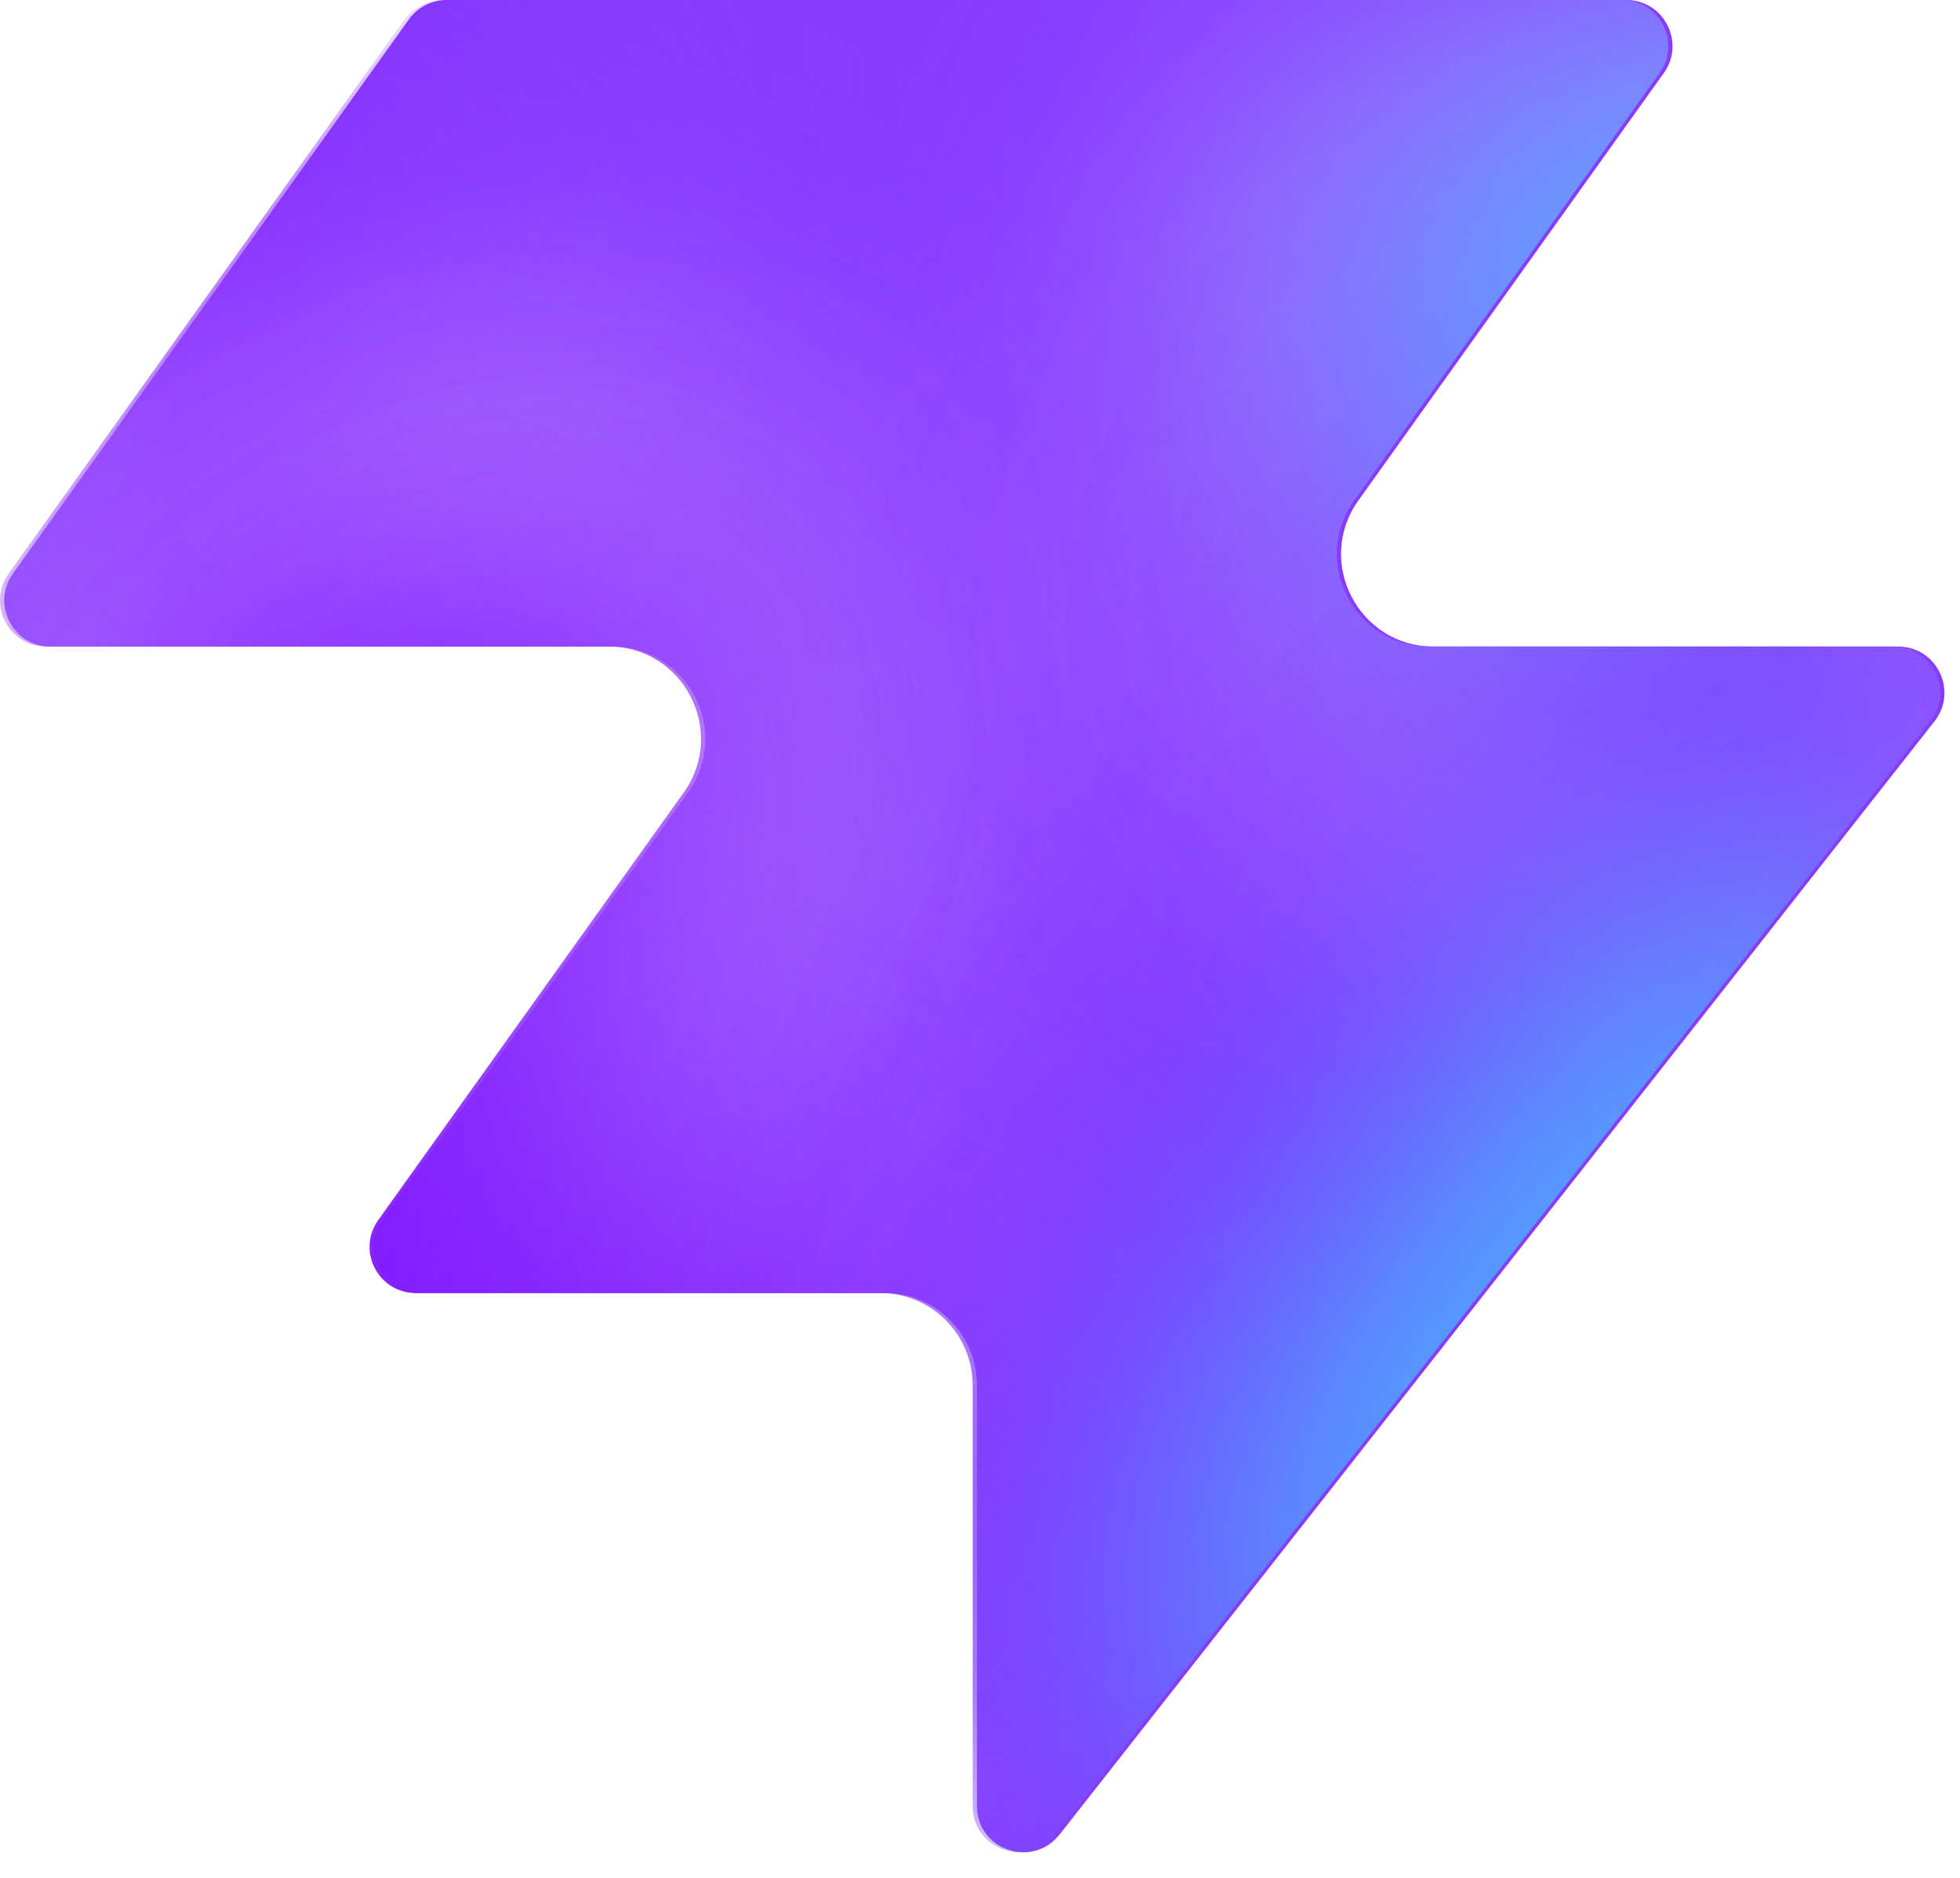
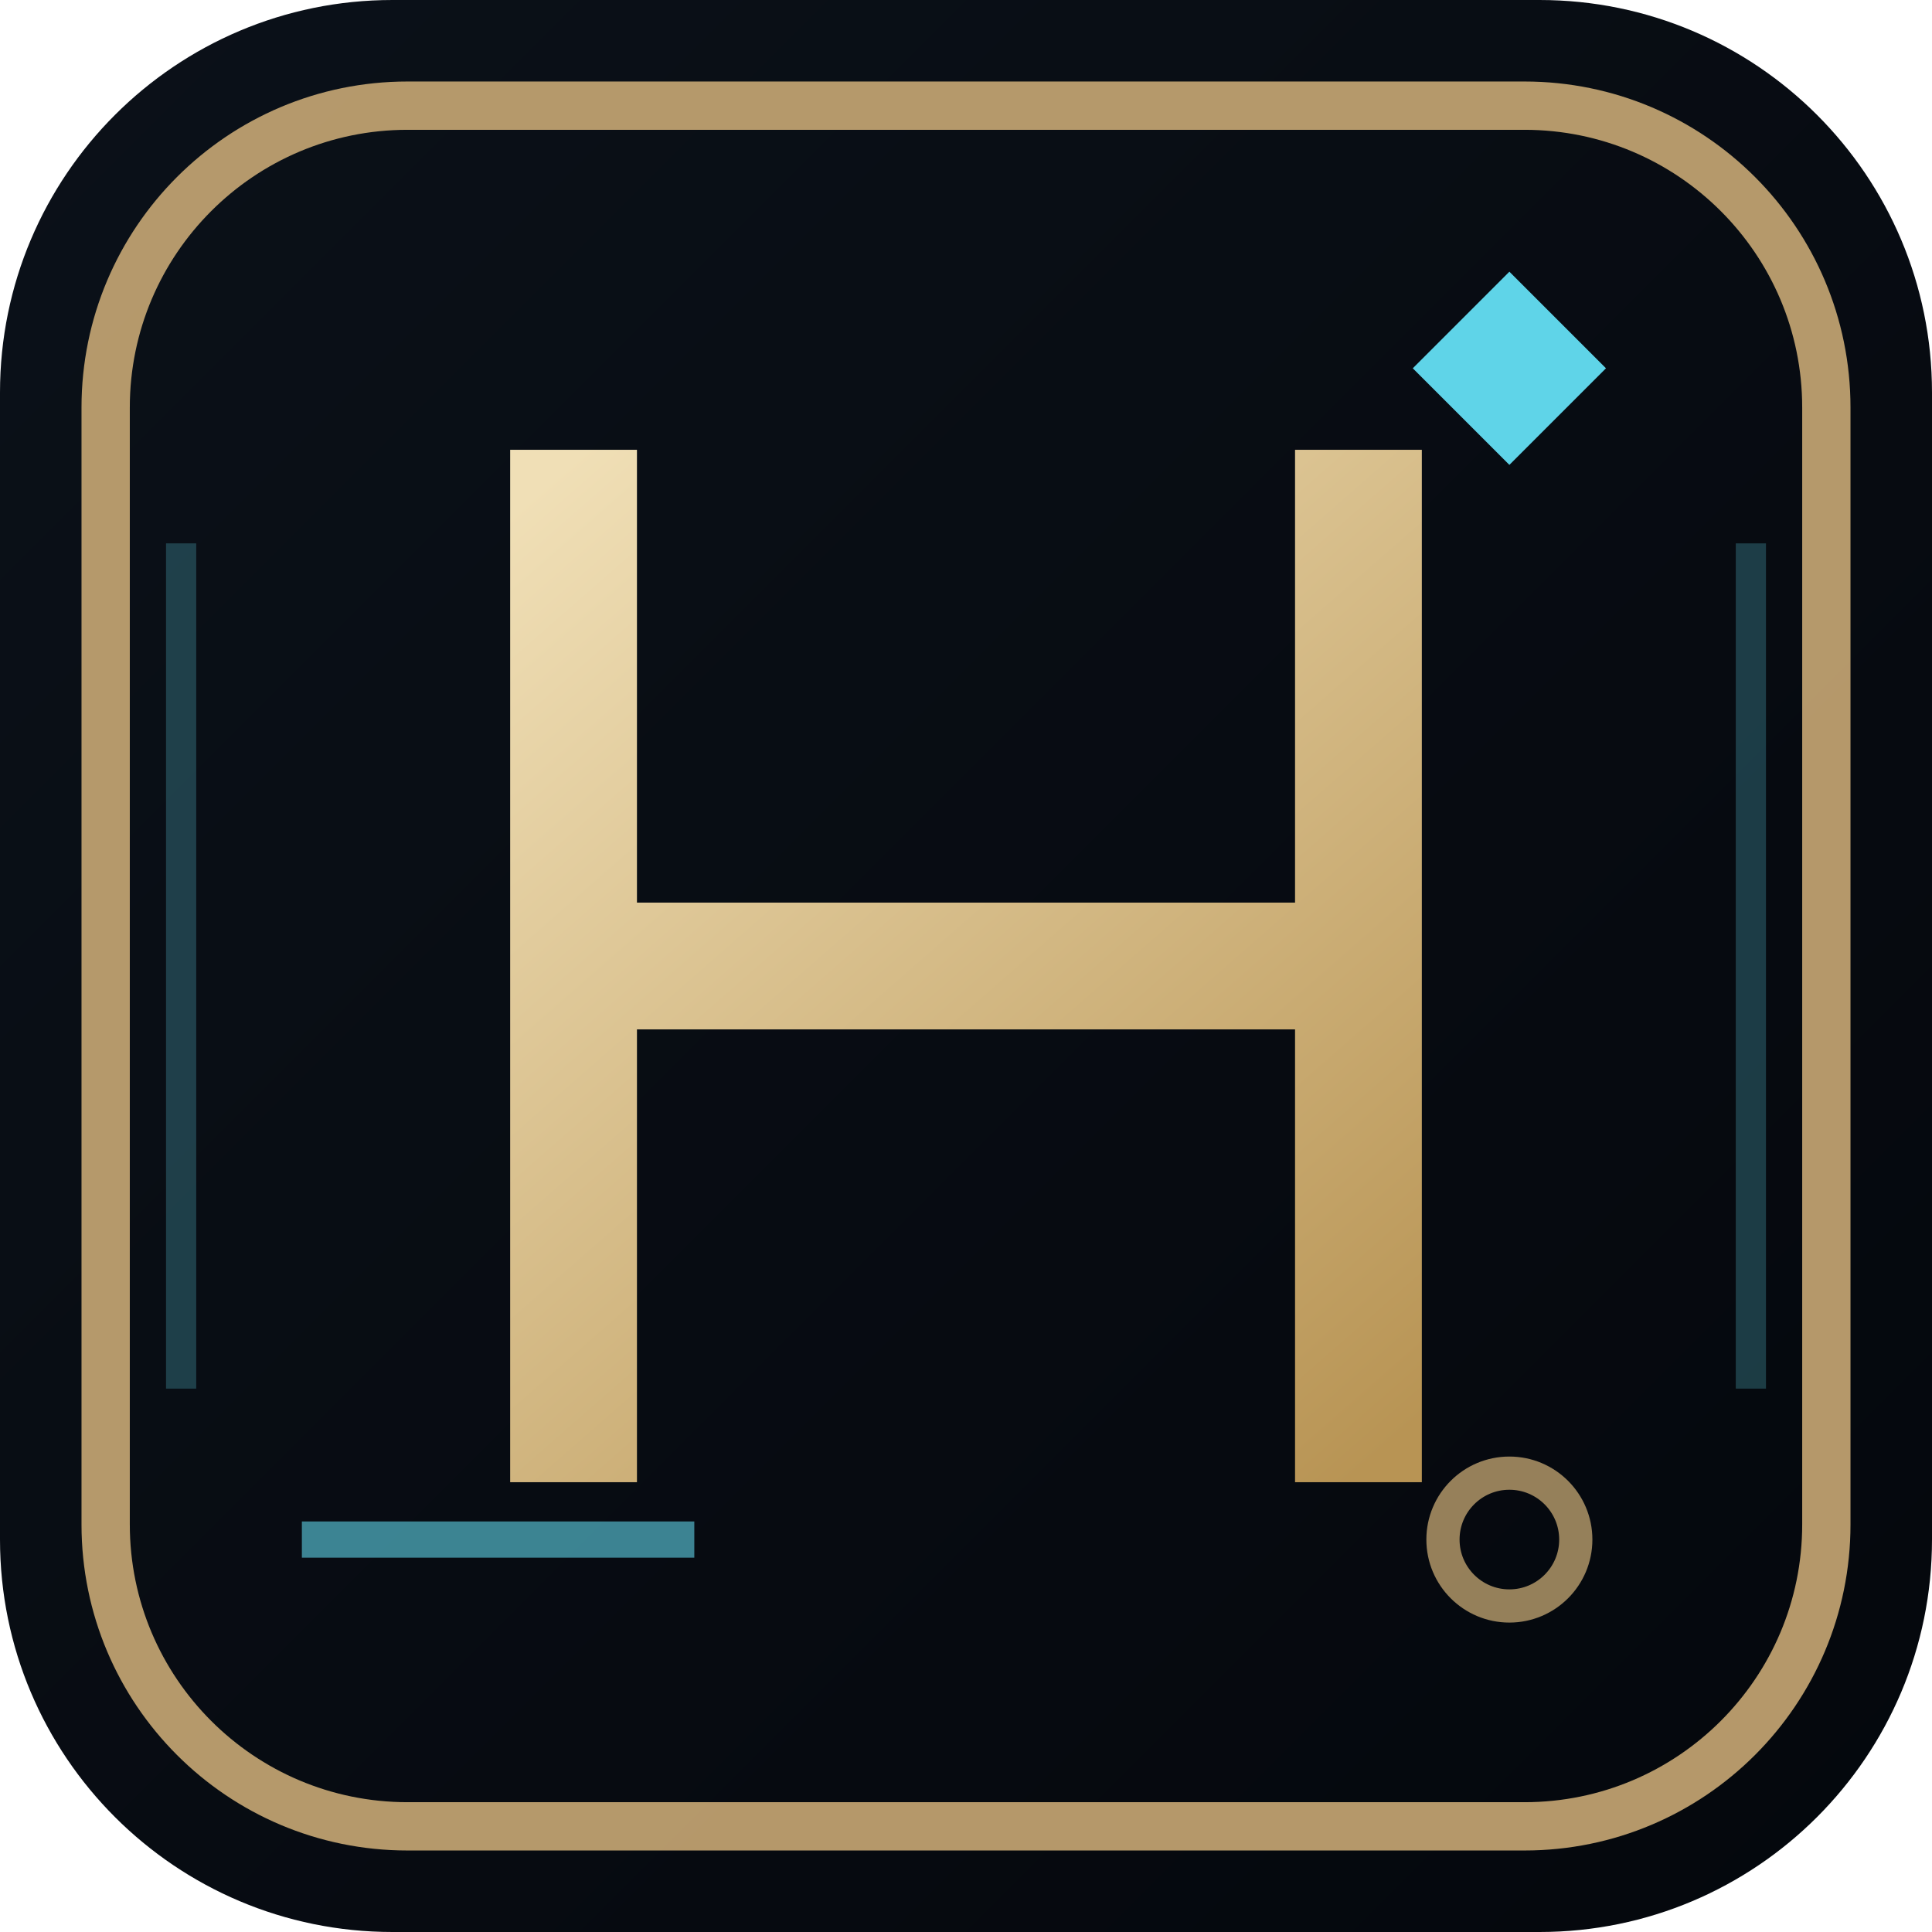
- <svg xmlns="http://www.w3.org/2000/svg" width="48" height="46" fill="none" viewBox="0 0 48 46">
-   <path fill="#863bff" d="M25.946 44.938c-.664.845-2.021.375-2.021-.698V33.937a2.26 2.26 0 0 0-2.262-2.262H10.287c-.92 0-1.456-1.04-.92-1.788l7.48-10.471c1.07-1.497 0-3.578-1.842-3.578H1.237c-.92 0-1.456-1.04-.92-1.788L10.013.474c.214-.297.556-.474.92-.474h28.894c.92 0 1.456 1.04.92 1.788l-7.48 10.471c-1.07 1.498 0 3.579 1.842 3.579h11.377c.943 0 1.473 1.088.89 1.83L25.947 44.94z" style="fill:#863bff;fill:color(display-p3 .525 .23 1);fill-opacity:1" />
-   <mask id="a" width="48" height="46" x="0" y="0" maskUnits="userSpaceOnUse" style="mask-type:alpha">
-     <path fill="#000" d="M25.842 44.938c-.664.844-2.021.375-2.021-.698V33.937a2.26 2.26 0 0 0-2.262-2.262H10.183c-.92 0-1.456-1.04-.92-1.788l7.48-10.471c1.07-1.498 0-3.579-1.842-3.579H1.133c-.92 0-1.456-1.04-.92-1.787L9.91.473c.214-.297.556-.474.92-.474h28.894c.92 0 1.456 1.04.92 1.788l-7.48 10.471c-1.07 1.498 0 3.578 1.842 3.578h11.377c.943 0 1.473 1.088.89 1.832L25.843 44.94z" style="fill:#000;fill-opacity:1" />
-   </mask>
-   <g mask="url(#a)">
-     <g filter="url(#b)">
-       <ellipse cx="5.508" cy="14.704" fill="#ede6ff" rx="5.508" ry="14.704" style="fill:#ede6ff;fill:color(display-p3 .927 .903 1);fill-opacity:1" transform="matrix(.00324 1 1 -.00324 -4.47 31.516)" />
-     </g>
-     <g filter="url(#c)">
-       <ellipse cx="10.399" cy="29.851" fill="#ede6ff" rx="10.399" ry="29.851" style="fill:#ede6ff;fill:color(display-p3 .927 .903 1);fill-opacity:1" transform="matrix(.00324 1 1 -.00324 -39.328 7.883)" />
-     </g>
-     <g filter="url(#d)">
-       <ellipse cx="5.508" cy="30.487" fill="#7e14ff" rx="5.508" ry="30.487" style="fill:#7e14ff;fill:color(display-p3 .492 .077 1);fill-opacity:1" transform="rotate(89.814 -25.913 -14.639)scale(1 -1)" />
-     </g>
-     <g filter="url(#e)">
-       <ellipse cx="5.508" cy="30.599" fill="#7e14ff" rx="5.508" ry="30.599" style="fill:#7e14ff;fill:color(display-p3 .492 .077 1);fill-opacity:1" transform="rotate(89.814 -32.644 -3.334)scale(1 -1)" />
-     </g>
-     <g filter="url(#f)">
-       <ellipse cx="5.508" cy="30.599" fill="#7e14ff" rx="5.508" ry="30.599" style="fill:#7e14ff;fill:color(display-p3 .492 .077 1);fill-opacity:1" transform="matrix(.00324 1 1 -.00324 -34.34 30.47)" />
-     </g>
-     <g filter="url(#g)">
-       <ellipse cx="14.072" cy="22.078" fill="#ede6ff" rx="14.072" ry="22.078" style="fill:#ede6ff;fill:color(display-p3 .927 .903 1);fill-opacity:1" transform="rotate(93.35 24.506 48.493)scale(-1 1)" />
-     </g>
-     <g filter="url(#h)">
-       <ellipse cx="3.47" cy="21.501" fill="#7e14ff" rx="3.47" ry="21.501" style="fill:#7e14ff;fill:color(display-p3 .492 .077 1);fill-opacity:1" transform="rotate(89.009 28.708 47.59)scale(-1 1)" />
-     </g>
-     <g filter="url(#i)">
-       <ellipse cx="3.47" cy="21.501" fill="#7e14ff" rx="3.47" ry="21.501" style="fill:#7e14ff;fill:color(display-p3 .492 .077 1);fill-opacity:1" transform="rotate(89.009 28.708 47.59)scale(-1 1)" />
-     </g>
-     <g filter="url(#j)">
-       <ellipse cx=".387" cy="8.972" fill="#7e14ff" rx="4.407" ry="29.108" style="fill:#7e14ff;fill:color(display-p3 .492 .077 1);fill-opacity:1" transform="rotate(39.51 .387 8.972)" />
-     </g>
-     <g filter="url(#k)">
-       <ellipse cx="47.523" cy="-6.092" fill="#7e14ff" rx="4.407" ry="29.108" style="fill:#7e14ff;fill:color(display-p3 .492 .077 1);fill-opacity:1" transform="rotate(37.892 47.523 -6.092)" />
-     </g>
-     <g filter="url(#l)">
-       <ellipse cx="41.412" cy="6.333" fill="#47bfff" rx="5.971" ry="9.665" style="fill:#47bfff;fill:color(display-p3 .28 .748 1);fill-opacity:1" transform="rotate(37.892 41.412 6.333)" />
-     </g>
-     <g filter="url(#m)">
-       <ellipse cx="-1.879" cy="38.332" fill="#7e14ff" rx="4.407" ry="29.108" style="fill:#7e14ff;fill:color(display-p3 .492 .077 1);fill-opacity:1" transform="rotate(37.892 -1.88 38.332)" />
-     </g>
-     <g filter="url(#n)">
-       <ellipse cx="-1.879" cy="38.332" fill="#7e14ff" rx="4.407" ry="29.108" style="fill:#7e14ff;fill:color(display-p3 .492 .077 1);fill-opacity:1" transform="rotate(37.892 -1.88 38.332)" />
-     </g>
-     <g filter="url(#o)">
-       <ellipse cx="35.651" cy="29.907" fill="#7e14ff" rx="4.407" ry="29.108" style="fill:#7e14ff;fill:color(display-p3 .492 .077 1);fill-opacity:1" transform="rotate(37.892 35.651 29.907)" />
-     </g>
-     <g filter="url(#p)">
-       <ellipse cx="38.418" cy="32.4" fill="#47bfff" rx="5.971" ry="15.297" style="fill:#47bfff;fill:color(display-p3 .28 .748 1);fill-opacity:1" transform="rotate(37.892 38.418 32.4)" />
-     </g>
-   </g>
+ <svg xmlns="http://www.w3.org/2000/svg" viewBox="0 0 64 64" width="64" height="64">
  <defs>
-     <filter id="b" width="60.045" height="41.654" x="-19.77" y="16.149" color-interpolation-filters="sRGB" filterUnits="userSpaceOnUse">
-       <feFlood flood-opacity="0" result="BackgroundImageFix" />
-       <feBlend in="SourceGraphic" in2="BackgroundImageFix" result="shape" />
-       <feGaussianBlur result="effect1_foregroundBlur_2002_17158" stdDeviation="7.659" />
-     </filter>
-     <filter id="c" width="90.34" height="51.437" x="-54.613" y="-7.533" color-interpolation-filters="sRGB" filterUnits="userSpaceOnUse">
-       <feFlood flood-opacity="0" result="BackgroundImageFix" />
-       <feBlend in="SourceGraphic" in2="BackgroundImageFix" result="shape" />
-       <feGaussianBlur result="effect1_foregroundBlur_2002_17158" stdDeviation="7.659" />
-     </filter>
-     <filter id="d" width="79.355" height="29.4" x="-49.64" y="2.03" color-interpolation-filters="sRGB" filterUnits="userSpaceOnUse">
-       <feFlood flood-opacity="0" result="BackgroundImageFix" />
-       <feBlend in="SourceGraphic" in2="BackgroundImageFix" result="shape" />
-       <feGaussianBlur result="effect1_foregroundBlur_2002_17158" stdDeviation="4.596" />
-     </filter>
-     <filter id="e" width="79.579" height="29.4" x="-45.045" y="20.029" color-interpolation-filters="sRGB" filterUnits="userSpaceOnUse">
-       <feFlood flood-opacity="0" result="BackgroundImageFix" />
-       <feBlend in="SourceGraphic" in2="BackgroundImageFix" result="shape" />
-       <feGaussianBlur result="effect1_foregroundBlur_2002_17158" stdDeviation="4.596" />
-     </filter>
-     <filter id="f" width="79.579" height="29.4" x="-43.513" y="21.178" color-interpolation-filters="sRGB" filterUnits="userSpaceOnUse">
-       <feFlood flood-opacity="0" result="BackgroundImageFix" />
-       <feBlend in="SourceGraphic" in2="BackgroundImageFix" result="shape" />
-       <feGaussianBlur result="effect1_foregroundBlur_2002_17158" stdDeviation="4.596" />
-     </filter>
-     <filter id="g" width="74.749" height="58.852" x="15.756" y="-17.901" color-interpolation-filters="sRGB" filterUnits="userSpaceOnUse">
-       <feFlood flood-opacity="0" result="BackgroundImageFix" />
-       <feBlend in="SourceGraphic" in2="BackgroundImageFix" result="shape" />
-       <feGaussianBlur result="effect1_foregroundBlur_2002_17158" stdDeviation="7.659" />
-     </filter>
-     <filter id="h" width="61.377" height="25.362" x="23.548" y="2.284" color-interpolation-filters="sRGB" filterUnits="userSpaceOnUse">
-       <feFlood flood-opacity="0" result="BackgroundImageFix" />
-       <feBlend in="SourceGraphic" in2="BackgroundImageFix" result="shape" />
-       <feGaussianBlur result="effect1_foregroundBlur_2002_17158" stdDeviation="4.596" />
-     </filter>
-     <filter id="i" width="61.377" height="25.362" x="23.548" y="2.284" color-interpolation-filters="sRGB" filterUnits="userSpaceOnUse">
-       <feFlood flood-opacity="0" result="BackgroundImageFix" />
-       <feBlend in="SourceGraphic" in2="BackgroundImageFix" result="shape" />
-       <feGaussianBlur result="effect1_foregroundBlur_2002_17158" stdDeviation="4.596" />
-     </filter>
-     <filter id="j" width="56.045" height="63.649" x="-27.636" y="-22.853" color-interpolation-filters="sRGB" filterUnits="userSpaceOnUse">
-       <feFlood flood-opacity="0" result="BackgroundImageFix" />
-       <feBlend in="SourceGraphic" in2="BackgroundImageFix" result="shape" />
-       <feGaussianBlur result="effect1_foregroundBlur_2002_17158" stdDeviation="4.596" />
-     </filter>
-     <filter id="k" width="54.814" height="64.646" x="20.116" y="-38.415" color-interpolation-filters="sRGB" filterUnits="userSpaceOnUse">
-       <feFlood flood-opacity="0" result="BackgroundImageFix" />
-       <feBlend in="SourceGraphic" in2="BackgroundImageFix" result="shape" />
-       <feGaussianBlur result="effect1_foregroundBlur_2002_17158" stdDeviation="4.596" />
-     </filter>
-     <filter id="l" width="33.541" height="35.313" x="24.641" y="-11.323" color-interpolation-filters="sRGB" filterUnits="userSpaceOnUse">
-       <feFlood flood-opacity="0" result="BackgroundImageFix" />
-       <feBlend in="SourceGraphic" in2="BackgroundImageFix" result="shape" />
-       <feGaussianBlur result="effect1_foregroundBlur_2002_17158" stdDeviation="4.596" />
-     </filter>
-     <filter id="m" width="54.814" height="64.646" x="-29.286" y="6.009" color-interpolation-filters="sRGB" filterUnits="userSpaceOnUse">
-       <feFlood flood-opacity="0" result="BackgroundImageFix" />
-       <feBlend in="SourceGraphic" in2="BackgroundImageFix" result="shape" />
-       <feGaussianBlur result="effect1_foregroundBlur_2002_17158" stdDeviation="4.596" />
-     </filter>
-     <filter id="n" width="54.814" height="64.646" x="-29.286" y="6.009" color-interpolation-filters="sRGB" filterUnits="userSpaceOnUse">
-       <feFlood flood-opacity="0" result="BackgroundImageFix" />
-       <feBlend in="SourceGraphic" in2="BackgroundImageFix" result="shape" />
-       <feGaussianBlur result="effect1_foregroundBlur_2002_17158" stdDeviation="4.596" />
-     </filter>
-     <filter id="o" width="54.814" height="64.646" x="8.244" y="-2.416" color-interpolation-filters="sRGB" filterUnits="userSpaceOnUse">
-       <feFlood flood-opacity="0" result="BackgroundImageFix" />
-       <feBlend in="SourceGraphic" in2="BackgroundImageFix" result="shape" />
-       <feGaussianBlur result="effect1_foregroundBlur_2002_17158" stdDeviation="4.596" />
-     </filter>
-     <filter id="p" width="39.409" height="43.623" x="18.713" y="10.588" color-interpolation-filters="sRGB" filterUnits="userSpaceOnUse">
-       <feFlood flood-opacity="0" result="BackgroundImageFix" />
-       <feBlend in="SourceGraphic" in2="BackgroundImageFix" result="shape" />
-       <feGaussianBlur result="effect1_foregroundBlur_2002_17158" stdDeviation="4.596" />
-     </filter>
+     <linearGradient id="bg" x1="0" y1="0" x2="64" y2="64" gradientUnits="userSpaceOnUse">
+       <stop stop-color="#0b1119" />
+       <stop offset="1" stop-color="#04070c" />
+     </linearGradient>
+     <linearGradient id="gold" x1="18" y1="16" x2="46" y2="48" gradientUnits="userSpaceOnUse">
+       <stop stop-color="#f0dfb6" />
+       <stop offset="1" stop-color="#b89454" />
+     </linearGradient>
  </defs>
+   <rect width="64" height="64" rx="13" fill="url(#bg)" />
+   <rect x="3.5" y="3.5" width="57" height="57" rx="10" fill="none" stroke="#d3b27a" stroke-width="1.6" opacity=".85" />
+   <path d="M6 46V18M58 46V18" stroke="#5fd4e8" stroke-width="1" opacity=".25" />
+   <path d="M19 17v30M45 17v30M19 32h26" stroke="url(#gold)" stroke-width="4.2" stroke-linecap="square" />
+   <path d="M50 9l3.2 3.2L50 15.4l-3.2-3.2L50 9Z" fill="#5fd4e8" />
+   <path d="M10 51h13" stroke="#5fd4e8" stroke-width="1.2" opacity=".6" />
+   <circle cx="50" cy="51" r="2.2" fill="none" stroke="#d3b27a" stroke-width="1.1" opacity=".7" />
</svg>
